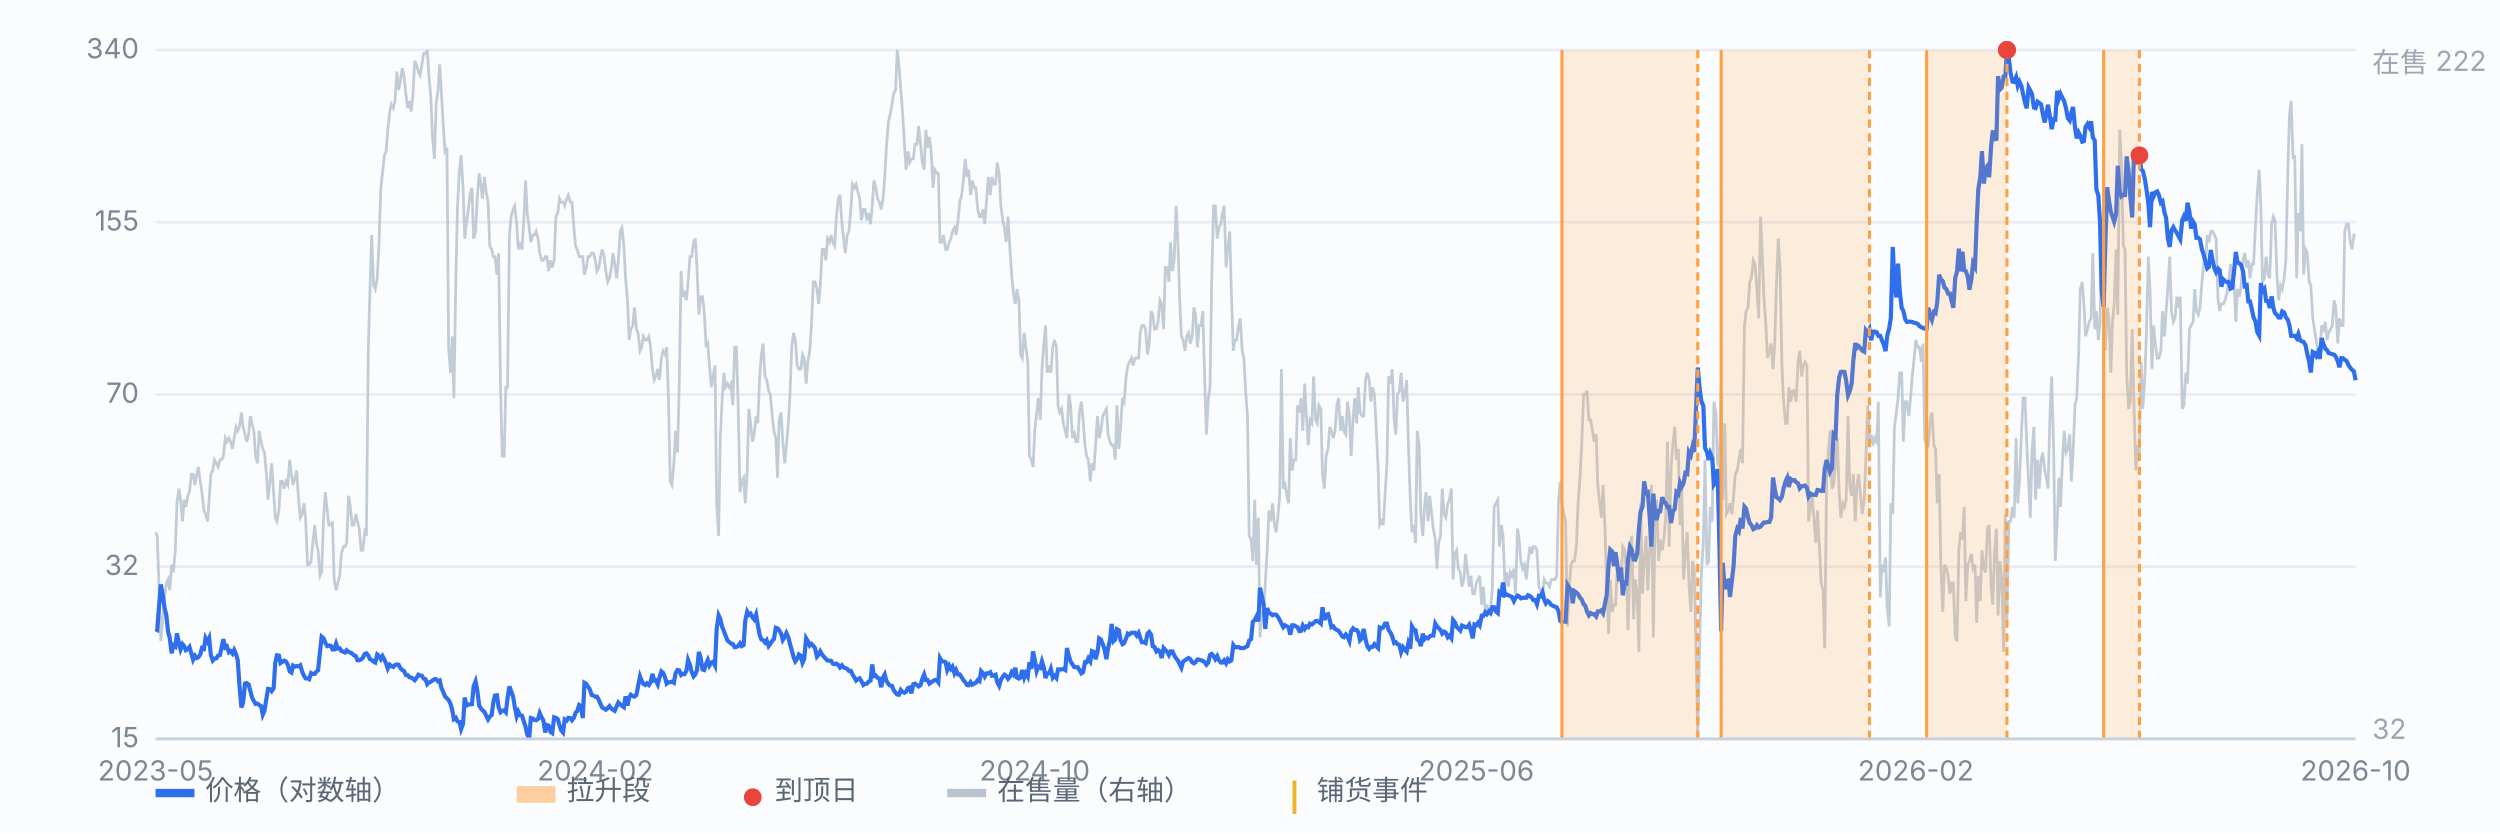
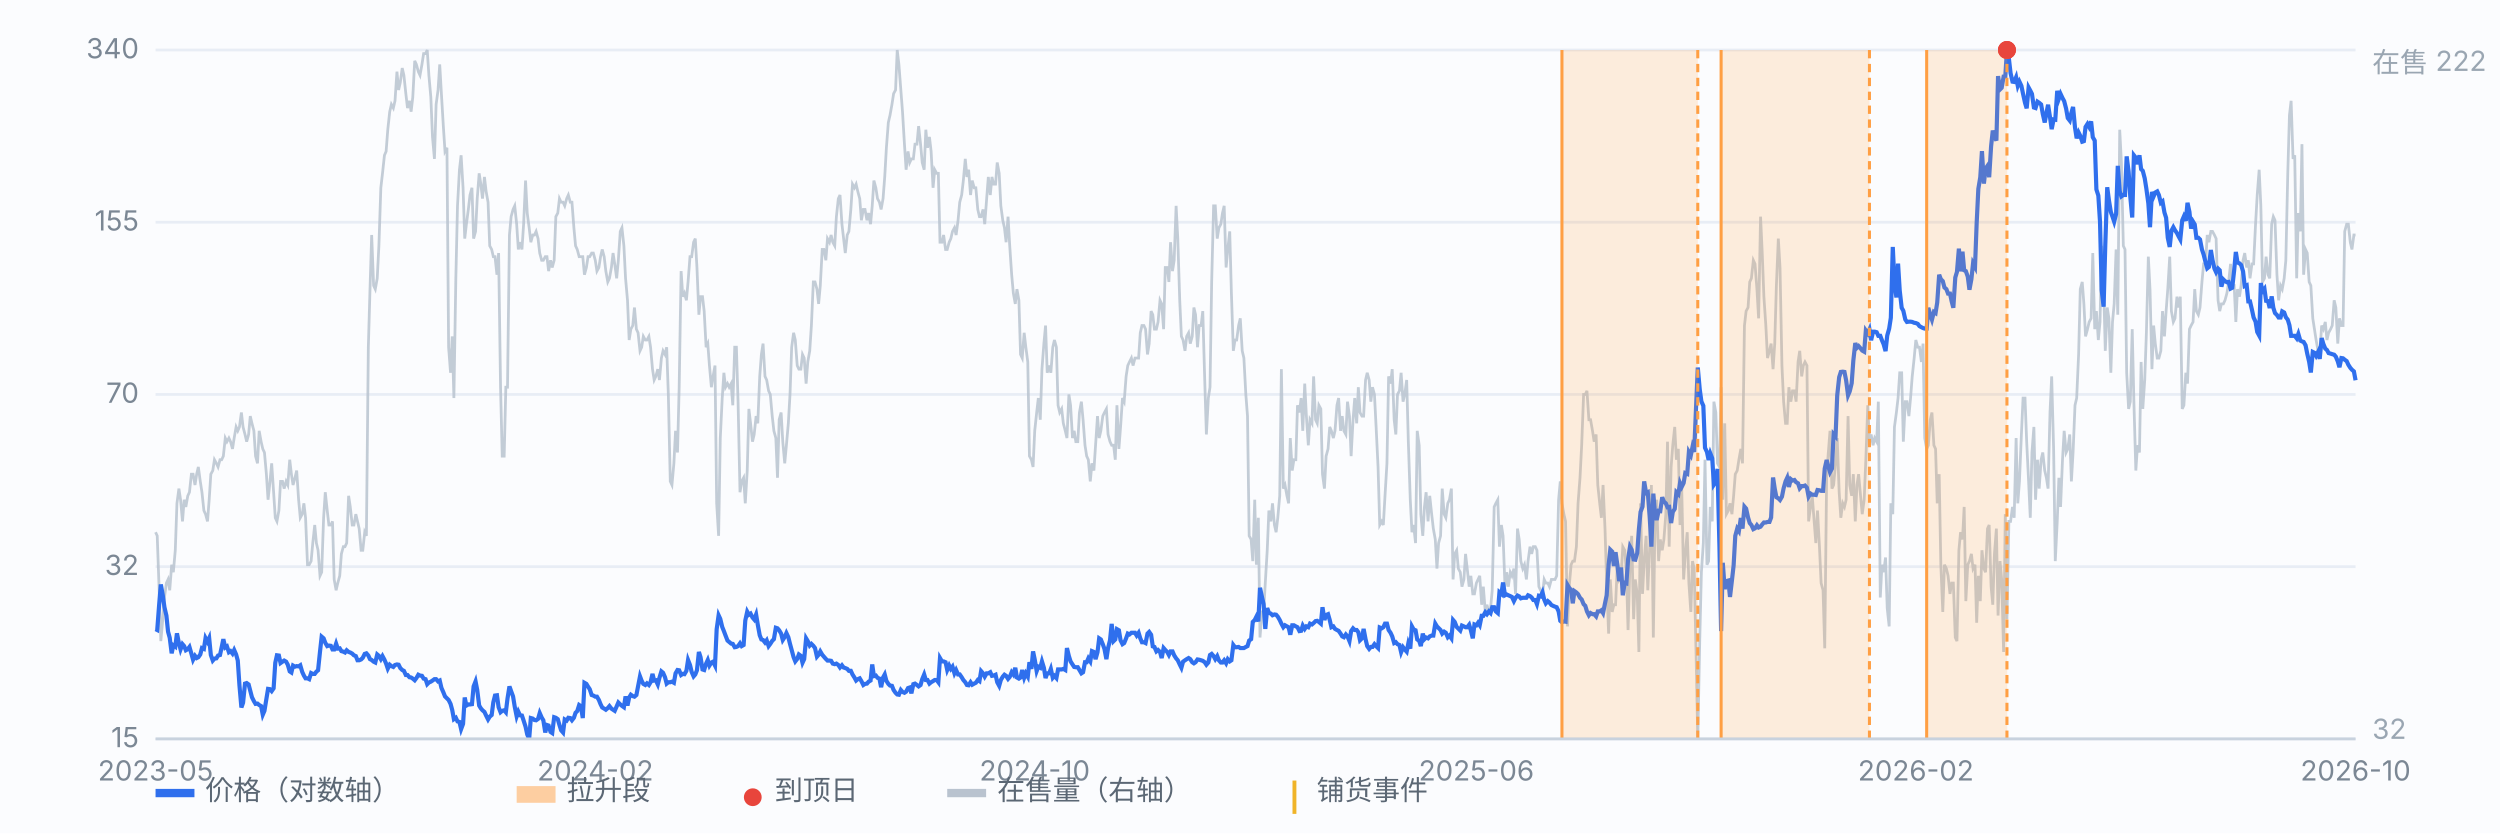
<svg xmlns="http://www.w3.org/2000/svg" viewBox="0 0 900 300" preserveAspectRatio="xMidYMid meet" style="width:100%;max-width:900px;height:auto;display:block" font-family="-apple-system,Segoe UI,Microsoft YaHei,sans-serif" font-size="10">
  <rect x="0" y="0" width="900" height="300" fill="#fbfcfe" />
  <line x1="56" y1="266.0" x2="848" y2="266.0" stroke="#e8edf5" stroke-width="1" />
  <text x="50" y="269.0" text-anchor="end" fill="#7b8794">15</text>
  <line x1="56" y1="204.0" x2="848" y2="204.0" stroke="#e8edf5" stroke-width="1" />
  <text x="50" y="207.0" text-anchor="end" fill="#7b8794">32</text>
  <line x1="56" y1="142.0" x2="848" y2="142.0" stroke="#e8edf5" stroke-width="1" />
  <text x="50" y="145.0" text-anchor="end" fill="#7b8794">70</text>
  <line x1="56" y1="80.0" x2="848" y2="80.0" stroke="#e8edf5" stroke-width="1" />
  <text x="50" y="83.0" text-anchor="end" fill="#7b8794">155</text>
  <line x1="56" y1="18.0" x2="848" y2="18.0" stroke="#e8edf5" stroke-width="1" />
  <text x="50" y="21.0" text-anchor="end" fill="#7b8794">340</text>
  <path d="M56.0 191.6 L56.6 192.9 L57.3 212.5 L57.9 230.8 L58.6 222.9 L59.2 215.1 L59.9 209.9 L60.5 208.6 L61.1 212.5 L61.8 203.3 L62.4 206.0 L63.1 198.1 L63.7 181.2 L64.4 175.9 L65.0 179.9 L65.7 187.7 L66.3 179.9 L66.9 182.5 L67.6 178.5 L68.2 177.2 L68.9 170.7 L69.5 170.7 L70.2 174.6 L70.8 170.7 L71.4 168.1 L72.1 173.3 L72.7 177.2 L73.4 183.8 L74.0 185.1 L74.7 187.7 L75.3 179.9 L75.9 170.7 L76.6 169.4 L77.2 165.5 L77.9 166.8 L78.5 168.1 L79.2 165.5 L79.8 165.5 L80.4 164.2 L81.1 157.7 L81.7 159.0 L82.4 157.7 L83.0 159.0 L83.7 161.6 L84.3 157.7 L85.0 153.7 L85.6 155.1 L86.2 153.7 L86.9 148.5 L87.5 153.7 L88.2 156.4 L88.8 159.0 L89.5 156.4 L90.1 149.8 L90.7 152.4 L91.4 155.1 L92.0 164.2 L92.7 166.8 L93.3 155.1 L94.0 159.0 L94.6 161.6 L95.2 162.9 L95.9 170.7 L96.5 179.9 L97.2 173.3 L97.8 166.8 L98.5 177.2 L99.1 186.4 L99.7 187.7 L100.4 183.8 L101.0 173.3 L101.7 173.3 L102.3 175.9 L103.0 173.3 L103.6 174.6 L104.3 165.5 L104.9 170.7 L105.5 174.6 L106.2 172.0 L106.8 169.4 L107.5 179.9 L108.1 186.4 L108.8 185.1 L109.4 181.2 L110.0 186.4 L110.7 203.3 L111.3 203.3 L112.0 202.0 L112.6 195.5 L113.3 189.0 L113.9 195.5 L114.5 198.1 L115.2 207.3 L115.8 206.0 L116.5 186.4 L117.1 177.2 L117.8 183.8 L118.4 189.0 L119.1 189.0 L119.7 187.7 L120.3 208.6 L121.0 212.5 L121.6 209.9 L122.3 207.3 L122.9 199.4 L123.6 196.8 L124.2 196.8 L124.8 195.5 L125.5 178.5 L126.1 182.5 L126.8 189.0 L127.4 189.0 L128.1 185.1 L128.7 187.7 L129.3 190.3 L130.0 198.1 L130.6 198.1 L131.3 191.6 L131.9 192.9 L132.6 125.0 L133.2 104.1 L133.8 84.6 L134.5 102.8 L135.1 104.1 L135.8 100.2 L136.4 88.5 L137.1 67.6 L137.7 62.4 L138.4 55.9 L139.0 54.5 L139.6 46.7 L140.3 40.2 L140.9 37.6 L141.6 38.9 L142.2 36.3 L142.9 25.8 L143.5 32.4 L144.1 29.7 L144.8 24.5 L145.4 27.1 L146.1 33.7 L146.7 38.9 L147.4 36.3 L148.0 40.2 L148.6 35.0 L149.3 21.9 L149.9 23.2 L150.6 25.8 L151.2 27.1 L151.9 23.2 L152.5 19.3 L153.2 19.3 L153.8 18.0 L154.4 27.1 L155.1 35.0 L155.7 49.3 L156.4 57.2 L157.0 37.6 L157.7 32.4 L158.3 23.2 L158.9 33.7 L159.6 45.4 L160.2 54.5 L160.9 53.2 L161.5 125.0 L162.2 134.2 L162.8 121.1 L163.4 143.3 L164.1 100.2 L164.7 74.1 L165.4 61.1 L166.0 55.9 L166.7 67.6 L167.3 85.9 L167.9 80.7 L168.6 75.4 L169.2 70.2 L169.9 67.6 L170.5 85.9 L171.2 83.3 L171.8 71.5 L172.5 62.4 L173.1 66.3 L173.7 71.5 L174.4 63.7 L175.0 68.9 L175.7 72.8 L176.3 88.5 L177.0 89.8 L177.6 92.4 L178.2 92.4 L178.9 98.9 L179.5 91.1 L180.2 139.4 L180.8 164.2 L181.5 164.2 L182.1 139.4 L182.7 139.4 L183.4 84.6 L184.0 78.0 L184.7 75.4 L185.3 74.1 L186.0 80.7 L186.6 89.8 L187.2 87.2 L187.9 89.8 L188.5 80.7 L189.2 65.0 L189.8 76.7 L190.5 82.0 L191.1 87.2 L191.8 84.6 L192.4 84.6 L193.0 83.3 L193.7 85.9 L194.3 91.1 L195.0 93.7 L195.6 93.7 L196.3 92.4 L196.9 92.4 L197.5 97.6 L198.2 93.7 L198.8 96.3 L199.5 93.7 L200.1 78.0 L200.8 76.7 L201.4 71.5 L202.0 72.8 L202.7 72.8 L203.3 74.1 L204.0 71.5 L204.6 70.2 L205.3 72.8 L205.9 72.8 L206.6 82.0 L207.2 88.5 L207.8 89.8 L208.5 92.4 L209.1 92.4 L209.8 92.4 L210.4 98.9 L211.1 96.3 L211.7 92.4 L212.3 92.4 L213.0 91.1 L213.6 91.1 L214.3 93.7 L214.9 97.6 L215.6 96.3 L216.2 92.4 L216.8 89.8 L217.5 92.4 L218.1 97.6 L218.8 101.5 L219.4 100.2 L220.1 96.3 L220.7 91.1 L221.3 95.0 L222.0 100.2 L222.6 93.7 L223.3 83.3 L223.9 82.0 L224.6 88.5 L225.2 100.2 L225.9 108.1 L226.5 122.4 L227.1 118.5 L227.8 117.2 L228.4 110.7 L229.1 118.5 L229.7 119.8 L230.4 126.3 L231.0 125.0 L231.6 121.1 L232.3 122.4 L232.9 122.4 L233.6 121.1 L234.2 125.0 L234.9 132.9 L235.5 136.8 L236.1 135.5 L236.8 132.9 L237.4 136.8 L238.1 128.9 L238.7 126.3 L239.4 127.6 L240.0 125.0 L240.6 142.0 L241.3 173.3 L241.9 174.6 L242.6 166.8 L243.2 155.1 L243.9 162.9 L244.5 139.4 L245.2 97.6 L245.8 106.8 L246.4 105.5 L247.1 108.1 L247.7 101.5 L248.4 92.4 L249.0 92.4 L249.7 87.2 L250.3 85.9 L250.9 96.3 L251.6 113.3 L252.2 106.8 L252.9 106.8 L253.5 112.0 L254.2 125.0 L254.8 123.7 L255.4 131.6 L256.1 139.4 L256.7 135.5 L257.4 131.6 L258.0 181.2 L258.7 192.9 L259.3 157.7 L260.0 143.3 L260.6 134.2 L261.2 139.4 L261.9 138.1 L262.5 139.4 L263.2 138.1 L263.8 145.9 L264.5 125.0 L265.1 125.0 L265.7 144.6 L266.4 177.2 L267.0 173.3 L267.7 172.0 L268.3 181.2 L269.0 169.4 L269.6 147.2 L270.2 152.4 L270.9 159.0 L271.5 156.4 L272.2 149.8 L272.8 152.4 L273.5 135.5 L274.1 127.6 L274.7 123.7 L275.4 135.5 L276.0 136.8 L276.7 140.7 L277.3 142.0 L278.0 149.8 L278.6 155.1 L279.3 157.7 L279.9 172.0 L280.5 151.1 L281.2 148.5 L281.8 159.0 L282.5 166.8 L283.1 160.3 L283.8 152.4 L284.4 142.0 L285.0 125.0 L285.7 119.8 L286.3 122.4 L287.0 131.6 L287.6 132.9 L288.3 132.9 L288.9 127.6 L289.5 128.9 L290.2 138.1 L290.8 130.3 L291.5 126.3 L292.1 117.2 L292.8 101.5 L293.4 101.5 L294.1 104.1 L294.7 109.4 L295.3 102.8 L296.0 89.8 L296.6 89.8 L297.3 93.7 L297.9 85.9 L298.6 87.2 L299.2 84.6 L299.8 87.2 L300.5 88.5 L301.1 78.0 L301.8 71.5 L302.4 70.2 L303.1 80.7 L303.7 85.9 L304.3 91.1 L305.0 84.6 L305.6 83.3 L306.3 75.4 L306.9 66.3 L307.6 67.6 L308.2 66.3 L308.8 68.9 L309.5 71.5 L310.1 79.3 L310.8 75.4 L311.4 75.4 L312.1 79.3 L312.7 76.7 L313.4 80.7 L314.0 74.1 L314.6 65.0 L315.3 67.6 L315.9 71.5 L316.6 72.8 L317.2 75.4 L317.9 71.5 L318.5 63.7 L319.1 53.2 L319.8 44.1 L320.4 41.5 L321.1 37.6 L321.7 33.7 L322.4 32.4 L323.0 18.0 L323.6 23.2 L324.3 32.4 L324.9 40.2 L325.6 51.9 L326.2 61.1 L326.9 54.5 L327.5 58.5 L328.1 57.2 L328.8 57.2 L329.4 51.9 L330.1 51.9 L330.7 45.4 L331.4 51.9 L332.0 58.5 L332.7 61.1 L333.3 46.7 L333.9 53.2 L334.6 49.3 L335.2 54.5 L335.9 67.6 L336.5 61.1 L337.2 62.4 L337.8 62.4 L338.4 87.2 L339.1 87.2 L339.7 84.6 L340.4 89.8 L341.0 89.8 L341.7 87.2 L342.3 85.9 L342.9 83.3 L343.6 82.0 L344.2 84.6 L344.9 79.3 L345.5 72.8 L346.2 70.2 L346.8 65.0 L347.5 57.2 L348.1 63.7 L348.7 61.1 L349.4 70.2 L350.0 65.0 L350.7 67.6 L351.3 67.6 L352.0 75.4 L352.6 78.0 L353.2 78.0 L353.9 75.4 L354.5 80.7 L355.2 71.5 L355.8 63.7 L356.5 70.2 L357.1 63.7 L357.7 66.3 L358.4 66.3 L359.0 58.5 L359.7 62.4 L360.3 74.1 L361.0 79.3 L361.6 82.0 L362.2 87.2 L362.9 78.0 L363.5 88.5 L364.2 98.9 L364.8 105.5 L365.5 109.4 L366.1 104.1 L366.8 108.1 L367.4 127.6 L368.0 128.9 L368.7 119.8 L369.3 125.0 L370.0 130.3 L370.6 164.2 L371.3 165.5 L371.9 168.1 L372.5 155.1 L373.2 148.5 L373.8 143.3 L374.5 151.1 L375.1 132.9 L375.8 123.7 L376.4 117.2 L377.0 134.2 L377.7 131.6 L378.3 134.2 L379.0 125.0 L379.6 122.4 L380.3 125.0 L380.9 145.9 L381.5 148.5 L382.2 147.2 L382.8 152.4 L383.5 155.1 L384.1 157.7 L384.8 142.0 L385.4 145.9 L386.1 157.7 L386.7 155.1 L387.3 159.0 L388.0 159.0 L388.6 148.5 L389.3 144.6 L389.9 151.1 L390.6 160.3 L391.2 164.2 L391.8 165.5 L392.5 173.3 L393.1 166.8 L393.8 169.4 L394.4 160.3 L395.1 149.8 L395.7 157.7 L396.3 155.1 L397.0 149.8 L397.6 148.5 L398.3 147.2 L398.9 156.4 L399.6 159.0 L400.2 160.3 L400.9 160.3 L401.5 165.5 L402.1 145.9 L402.8 161.6 L403.4 153.7 L404.1 143.3 L404.7 144.6 L405.4 135.5 L406.0 131.6 L406.6 130.3 L407.3 128.9 L407.9 131.6 L408.6 128.9 L409.2 128.9 L409.9 128.9 L410.5 119.8 L411.1 117.2 L411.8 117.2 L412.4 118.5 L413.1 127.6 L413.7 123.7 L414.4 112.0 L415.0 113.3 L415.6 118.5 L416.3 118.5 L416.9 115.9 L417.6 108.1 L418.2 109.4 L418.9 118.5 L419.5 96.3 L420.2 96.3 L420.8 101.5 L421.4 87.2 L422.1 97.6 L422.7 93.7 L423.4 74.1 L424.0 85.9 L424.7 108.1 L425.3 121.1 L425.9 122.4 L426.6 126.3 L427.2 121.1 L427.9 119.8 L428.5 123.7 L429.2 121.1 L429.8 110.7 L430.4 113.3 L431.1 125.0 L431.7 117.2 L432.4 117.2 L433.0 112.0 L433.7 136.8 L434.3 156.4 L435.0 143.3 L435.6 139.4 L436.2 101.5 L436.9 74.1 L437.5 74.1 L438.2 85.9 L438.8 82.0 L439.5 80.7 L440.1 76.7 L440.7 74.1 L441.4 96.3 L442.0 89.8 L442.7 83.3 L443.3 105.5 L444.0 126.3 L444.6 122.4 L445.2 122.4 L445.9 117.2 L446.5 114.6 L447.2 126.3 L447.8 128.9 L448.5 142.0 L449.1 149.8 L449.7 192.9 L450.4 194.2 L451.0 202.0 L451.7 179.9 L452.3 203.3 L453.0 186.4 L453.6 229.5 L454.3 220.3 L454.9 220.3 L455.5 209.9 L456.2 198.1 L456.8 183.8 L457.5 187.7 L458.1 181.2 L458.8 189.0 L459.4 191.6 L460.0 186.4 L460.7 178.5 L461.3 132.9 L462.0 175.9 L462.6 174.6 L463.3 178.5 L463.9 181.2 L464.5 157.7 L465.2 169.4 L465.8 165.5 L466.5 165.5 L467.1 145.9 L467.8 148.5 L468.4 143.3 L469.0 155.1 L469.7 138.1 L470.3 149.8 L471.0 160.3 L471.6 151.1 L472.3 152.4 L472.9 135.5 L473.6 151.1 L474.2 152.4 L474.8 145.9 L475.5 147.2 L476.1 170.7 L476.8 175.9 L477.4 164.2 L478.1 161.6 L478.7 153.7 L479.3 155.1 L480.0 157.7 L480.6 155.1 L481.3 145.9 L481.9 143.3 L482.6 155.1 L483.2 149.8 L483.8 155.1 L484.5 156.4 L485.1 144.6 L485.8 149.8 L486.4 164.2 L487.1 151.1 L487.7 143.3 L488.4 152.4 L489.0 139.4 L489.6 148.5 L490.3 149.8 L490.9 149.8 L491.6 136.8 L492.2 134.2 L492.9 136.8 L493.5 144.6 L494.1 139.4 L494.8 142.0 L495.4 153.7 L496.1 168.1 L496.7 189.0 L497.4 187.7 L498.0 189.0 L498.6 178.5 L499.3 166.8 L499.9 135.5 L500.6 138.1 L501.2 132.9 L501.9 151.1 L502.5 156.4 L503.1 142.0 L503.8 140.7 L504.4 134.2 L505.1 144.6 L505.7 142.0 L506.4 136.8 L507.0 159.0 L507.7 179.9 L508.3 191.6 L508.9 189.0 L509.6 195.5 L510.2 155.1 L510.9 160.3 L511.5 185.1 L512.2 192.9 L512.8 182.5 L513.4 177.2 L514.1 187.7 L514.7 178.5 L515.4 185.1 L516.0 190.3 L516.7 194.2 L517.3 204.7 L517.9 195.5 L518.6 192.9 L519.2 175.9 L519.9 185.1 L520.5 186.4 L521.2 181.2 L521.8 179.9 L522.5 175.9 L523.1 208.6 L523.7 199.4 L524.4 198.1 L525.0 204.7 L525.7 206.0 L526.3 211.2 L527.0 208.6 L527.6 199.4 L528.2 204.7 L528.9 211.2 L529.5 207.3 L530.2 213.8 L530.8 213.8 L531.5 209.9 L532.1 208.6 L532.7 207.3 L533.4 217.7 L534.0 211.2 L534.7 220.3 L535.3 217.7 L536.0 220.3 L536.6 219.0 L537.2 212.5 L537.9 182.5 L538.5 181.2 L539.2 179.9 L539.8 196.8 L540.5 189.0 L541.1 192.9 L541.8 211.2 L542.4 206.0 L543.0 211.2 L543.7 206.0 L544.3 207.3 L545.0 204.7 L545.6 213.8 L546.3 190.3 L546.9 194.2 L547.5 202.0 L548.2 204.7 L548.8 203.3 L549.5 208.6 L550.1 202.0 L550.8 196.8 L551.4 199.4 L552.0 196.8 L552.7 196.8 L553.3 198.1 L554.0 211.2 L554.6 212.5 L555.3 213.8 L555.9 208.6 L556.5 209.9 L557.2 209.9 L557.8 211.2 L558.5 208.6 L559.1 208.6 L559.8 208.6 L560.4 207.3 L561.1 179.9 L561.7 173.3 L562.3 181.2 L563.0 185.1 L563.6 187.7 L564.3 225.5 L564.9 211.2 L565.6 203.3 L566.2 202.0 L566.8 202.0 L567.5 196.8 L568.1 181.2 L568.8 172.0 L569.4 160.3 L570.1 142.0 L570.7 142.0 L571.3 140.7 L572.0 151.1 L572.6 151.1 L573.3 155.1 L573.9 159.0 L574.6 156.4 L575.2 174.6 L575.9 181.2 L576.5 186.4 L577.1 174.6 L577.8 190.3 L578.4 209.9 L579.1 228.1 L579.7 208.6 L580.4 220.3 L581.0 217.7 L581.6 217.7 L582.3 202.0 L582.9 208.6 L583.6 207.3 L584.2 196.8 L584.9 198.1 L585.5 206.0 L586.1 226.8 L586.8 202.0 L587.4 192.9 L588.1 222.9 L588.7 208.6 L589.4 213.8 L590.0 234.7 L590.6 181.2 L591.3 213.8 L591.9 202.0 L592.6 192.9 L593.2 212.5 L593.9 196.8 L594.5 174.6 L595.2 229.5 L595.8 186.4 L596.4 179.9 L597.1 202.0 L597.7 194.2 L598.4 198.1 L599.0 194.2 L599.7 185.1 L600.3 159.0 L600.9 196.8 L601.6 168.1 L602.2 160.3 L602.9 153.7 L603.5 165.5 L604.2 161.6 L604.8 189.0 L605.4 174.6 L606.1 208.6 L606.7 199.4 L607.4 191.6 L608.0 209.9 L608.7 220.3 L609.3 202.0 L609.9 204.7 L610.6 236.0 L611.2 266.0 L611.9 230.8 L612.5 206.0 L613.2 195.5 L613.8 165.5 L614.5 203.3 L615.1 202.0 L615.7 182.5 L616.4 187.7 L617.0 144.6 L617.7 148.5 L618.3 166.8 L619.0 168.1 L619.6 139.4 L620.2 179.9 L620.9 152.4 L621.5 185.1 L622.2 183.8 L622.8 181.2 L623.5 185.1 L624.1 178.5 L624.7 170.7 L625.4 169.4 L626.0 165.5 L626.7 161.6 L627.3 166.8 L628.0 117.2 L628.6 112.0 L629.3 110.7 L629.9 101.5 L630.5 100.2 L631.2 93.7 L631.8 95.0 L632.5 104.1 L633.1 114.6 L633.8 78.0 L634.4 91.1 L635.0 106.8 L635.7 117.2 L636.3 128.9 L637.0 126.3 L637.6 123.7 L638.3 132.9 L638.9 123.7 L639.5 102.8 L640.2 85.9 L640.8 96.3 L641.5 131.6 L642.1 144.6 L642.8 152.4 L643.4 152.4 L644.0 139.4 L644.7 144.6 L645.3 140.7 L646.0 140.7 L646.6 144.6 L647.3 130.3 L647.9 126.3 L648.6 135.5 L649.2 131.6 L649.8 130.3 L650.5 131.6 L651.1 187.7 L651.8 182.5 L652.4 178.5 L653.1 187.7 L653.7 195.5 L654.3 183.8 L655.0 196.8 L655.6 209.9 L656.3 212.5 L656.9 233.4 L657.6 170.7 L658.2 162.9 L658.8 155.1 L659.5 175.9 L660.1 174.6 L660.8 166.8 L661.4 157.7 L662.1 177.2 L662.7 186.4 L663.4 181.2 L664.0 182.5 L664.6 179.9 L665.3 149.8 L665.9 174.6 L666.6 178.5 L667.2 170.7 L667.9 187.7 L668.5 174.6 L669.1 170.7 L669.8 178.5 L670.4 185.1 L671.1 179.9 L671.7 165.5 L672.4 145.9 L673.0 159.0 L673.6 156.4 L674.3 160.3 L674.9 157.7 L675.6 159.0 L676.2 144.6 L676.9 215.1 L677.5 203.3 L678.1 206.0 L678.8 200.7 L679.4 219.0 L680.1 225.5 L680.7 181.2 L681.4 185.1 L682.0 153.7 L682.7 148.5 L683.3 143.3 L683.9 134.2 L684.6 134.2 L685.2 159.0 L685.9 144.6 L686.5 144.6 L687.2 149.8 L687.8 143.3 L688.4 135.5 L689.1 128.9 L689.7 122.4 L690.4 125.0 L691.0 125.0 L691.7 130.3 L692.3 123.7 L692.9 157.7 L693.6 161.6 L694.2 160.3 L694.9 151.1 L695.5 148.5 L696.2 160.3 L696.8 161.6 L697.4 181.2 L698.1 170.7 L698.7 203.3 L699.4 220.3 L700.0 203.3 L700.7 204.7 L701.3 207.3 L702.0 213.8 L702.6 209.9 L703.2 209.9 L703.9 229.5 L704.5 230.8 L705.2 198.1 L705.8 191.6 L706.5 194.2 L707.1 182.5 L707.7 216.4 L708.4 203.3 L709.0 202.0 L709.7 199.4 L710.3 204.7 L711.0 203.3 L711.6 224.2 L712.2 207.3 L712.9 216.4 L713.5 198.1 L714.2 204.7 L714.8 206.0 L715.5 190.3 L716.1 189.0 L716.8 211.2 L717.4 217.7 L718.0 199.4 L718.7 190.3 L719.3 221.6 L720.0 202.0 L720.6 208.6 L721.3 234.7 L721.9 185.1 L722.5 222.9 L723.2 187.7 L723.8 187.7 L724.5 182.5 L725.1 186.4 L725.8 157.7 L726.4 181.2 L727.0 173.3 L727.7 156.4 L728.3 143.3 L729.0 143.3 L729.6 159.0 L730.3 173.3 L730.9 186.4 L731.5 162.9 L732.2 153.7 L732.8 179.9 L733.5 165.5 L734.1 175.9 L734.8 165.5 L735.4 162.9 L736.1 169.4 L736.7 172.0 L737.3 175.9 L738.0 148.5 L738.6 135.5 L739.3 161.6 L739.9 202.0 L740.6 187.7 L741.2 172.0 L741.8 182.5 L742.5 165.5 L743.1 155.1 L743.8 162.9 L744.4 161.6 L745.1 156.4 L745.7 173.3 L746.3 162.9 L747.0 145.9 L747.6 143.3 L748.3 127.6 L748.9 104.1 L749.6 101.5 L750.2 109.4 L750.8 121.1 L751.5 118.5 L752.1 115.9 L752.8 114.6 L753.4 91.1 L754.1 118.5 L754.7 112.0 L755.4 122.4 L756.0 115.9 L756.6 88.5 L757.3 102.8 L757.9 126.3 L758.6 110.7 L759.2 114.6 L759.9 134.2 L760.5 115.9 L761.1 109.4 L761.8 89.8 L762.4 113.3 L763.1 46.7 L763.7 58.5 L764.4 88.5 L765.0 89.8 L765.6 134.2 L766.3 147.2 L766.9 144.6 L767.6 118.5 L768.2 144.6 L768.9 169.4 L769.5 160.3 L770.2 162.9 L770.8 130.3 L771.4 147.2 L772.1 136.8 L772.7 119.8 L773.4 92.4 L774.0 104.1 L774.7 132.9 L775.3 117.2 L775.9 123.7 L776.6 128.9 L777.2 128.9 L777.9 126.3 L778.5 112.0 L779.2 121.1 L779.8 112.0 L780.4 104.1 L781.1 92.4 L781.7 112.0 L782.4 115.9 L783.0 114.6 L783.7 106.8 L784.3 110.7 L784.9 106.8 L785.6 147.2 L786.2 145.9 L786.9 134.2 L787.5 138.1 L788.2 118.5 L788.8 117.2 L789.5 115.9 L790.1 104.1 L790.7 112.0 L791.4 113.3 L792.0 110.7 L792.7 101.5 L793.3 95.0 L794.0 95.0 L794.6 84.6 L795.2 87.2 L795.9 83.3 L796.5 83.3 L797.2 84.6 L797.8 85.9 L798.5 108.1 L799.1 112.0 L799.7 109.4 L800.4 109.4 L801.0 108.1 L801.7 105.5 L802.3 101.5 L803.0 95.0 L803.6 102.8 L804.3 102.8 L804.9 115.9 L805.5 104.1 L806.2 106.8 L806.8 102.8 L807.5 93.7 L808.1 91.1 L808.8 96.3 L809.4 93.7 L810.0 100.2 L810.7 95.0 L811.3 95.0 L812.0 80.7 L812.6 70.2 L813.3 61.1 L813.9 74.1 L814.5 101.5 L815.2 100.2 L815.8 92.4 L816.5 98.9 L817.1 100.2 L817.8 80.7 L818.4 78.0 L819.0 79.3 L819.7 98.9 L820.3 108.1 L821.0 102.8 L821.6 104.1 L822.3 100.2 L822.9 93.7 L823.6 62.4 L824.2 41.5 L824.8 36.3 L825.5 57.2 L826.1 55.9 L826.8 100.2 L827.4 76.7 L828.1 83.3 L828.7 51.9 L829.3 98.9 L830.0 89.8 L830.6 91.1 L831.3 101.5 L831.9 102.8 L832.6 114.6 L833.2 118.5 L833.8 122.4 L834.5 126.3 L835.1 127.6 L835.8 117.2 L836.4 118.5 L837.1 115.9 L837.7 122.4 L838.3 119.8 L839.0 118.5 L839.6 117.2 L840.3 108.1 L840.9 110.7 L841.6 123.7 L842.2 114.6 L842.9 117.2 L843.5 117.2 L844.1 83.3 L844.8 80.7 L845.4 80.7 L846.1 87.2 L846.7 89.8 L847.4 84.6 L848.0 84.6" fill="none" stroke="#b9c3cf" stroke-width="1" opacity="0.85" />
  <text x="854" y="26" fill="#9aa6b2">在售 222</text>
  <text x="854" y="266" fill="#9aa6b2">32</text>
  <path d="M56.0 226.5 L56.6 226.8 L57.3 217.6 L57.9 210.4 L58.6 214.3 L59.2 218.6 L59.9 221.6 L60.5 227.4 L61.1 229.6 L61.8 235.2 L62.4 232.3 L63.1 232.8 L63.7 228.0 L64.4 231.5 L65.0 233.8 L65.7 231.9 L66.3 232.6 L66.9 234.1 L67.6 233.7 L68.2 232.9 L68.9 235.3 L69.5 237.5 L70.2 236.1 L70.8 236.9 L71.4 236.6 L72.1 235.6 L72.7 233.3 L73.4 233.6 L74.0 229.7 L74.7 231.0 L75.3 229.7 L75.9 235.8 L76.6 237.8 L77.2 237.1 L77.9 237.0 L78.5 236.0 L79.2 235.8 L79.8 233.0 L80.4 230.1 L81.1 233.1 L81.7 232.7 L82.4 234.8 L83.0 234.4 L83.7 235.3 L84.3 234.0 L85.0 235.6 L85.6 237.8 L86.2 246.7 L86.9 254.7 L87.5 253.0 L88.2 246.1 L88.8 245.9 L89.5 246.4 L90.1 248.7 L90.7 251.0 L91.4 252.4 L92.0 253.4 L92.7 253.3 L93.3 253.8 L94.0 254.2 L94.6 257.3 L95.2 255.9 L95.9 251.6 L96.5 248.0 L97.2 248.1 L97.8 248.8 L98.5 247.8 L99.1 238.6 L99.7 235.9 L100.4 236.0 L101.0 238.7 L101.7 238.2 L102.3 237.8 L103.0 238.2 L103.6 239.3 L104.3 241.7 L104.9 242.1 L105.5 239.6 L106.2 240.0 L106.8 239.8 L107.5 239.9 L108.1 239.5 L108.8 241.9 L109.4 243.2 L110.0 244.2 L110.7 244.2 L111.3 244.5 L112.0 242.3 L112.6 242.6 L113.3 242.6 L113.9 241.8 L114.5 241.3 L115.2 234.6 L115.8 229.2 L116.5 229.8 L117.1 231.4 L117.8 232.6 L118.4 232.4 L119.1 232.5 L119.7 233.8 L120.3 233.8 L121.0 231.7 L121.6 233.5 L122.3 233.4 L122.9 234.4 L123.6 234.6 L124.2 234.9 L124.8 234.1 L125.5 234.7 L126.1 234.9 L126.8 235.3 L127.4 235.9 L128.1 236.2 L128.7 237.7 L129.3 237.7 L130.0 237.4 L130.6 236.8 L131.3 235.4 L131.9 235.2 L132.6 236.0 L133.2 237.3 L133.8 237.6 L134.5 238.2 L135.1 238.5 L135.8 235.6 L136.4 236.1 L137.1 237.3 L137.7 236.2 L138.4 237.5 L139.0 238.9 L139.6 240.7 L140.3 239.3 L140.9 239.8 L141.6 240.1 L142.2 239.4 L142.9 239.2 L143.5 239.3 L144.1 240.5 L144.8 241.2 L145.4 241.5 L146.1 243.0 L146.7 243.0 L147.4 243.8 L148.0 243.9 L148.6 244.3 L149.3 244.9 L149.9 244.1 L150.6 242.9 L151.2 243.2 L151.9 243.3 L152.5 244.3 L153.2 244.5 L153.8 246.3 L154.4 245.7 L155.1 245.4 L155.7 245.0 L156.4 244.5 L157.0 244.5 L157.7 245.3 L158.3 245.0 L158.9 247.6 L159.6 249.2 L160.2 250.7 L160.9 251.4 L161.5 252.0 L162.2 253.4 L162.8 255.6 L163.4 258.9 L164.1 258.4 L164.7 259.7 L165.4 259.9 L166.0 262.5 L166.7 260.6 L167.3 251.1 L167.9 254.0 L168.6 253.6 L169.2 253.6 L169.9 253.5 L170.5 247.1 L171.2 245.3 L171.8 248.4 L172.5 254.0 L173.1 255.0 L173.7 255.7 L174.4 256.3 L175.0 257.6 L175.7 259.0 L176.3 258.0 L177.0 257.4 L177.6 252.8 L178.2 250.4 L178.9 250.3 L179.5 254.6 L180.2 256.4 L180.8 255.9 L181.5 255.7 L182.1 256.4 L182.7 251.5 L183.4 247.1 L184.0 248.8 L184.7 250.7 L185.3 254.4 L186.0 257.9 L186.6 256.2 L187.2 257.5 L187.9 257.6 L188.5 259.4 L189.2 261.6 L189.8 264.4 L190.5 266.0 L191.1 258.5 L191.8 258.7 L192.4 259.2 L193.0 259.3 L193.7 258.8 L194.3 256.7 L195.0 258.3 L195.6 259.3 L196.3 263.7 L196.9 261.0 L197.5 261.2 L198.2 263.5 L198.8 263.9 L199.5 258.2 L200.1 258.4 L200.8 258.9 L201.4 261.0 L202.0 262.9 L202.7 263.7 L203.3 259.0 L204.0 259.4 L204.6 258.4 L205.3 258.5 L205.9 259.3 L206.6 258.4 L207.2 256.6 L207.8 256.0 L208.5 253.8 L209.1 254.2 L209.8 258.5 L210.4 245.8 L211.1 246.2 L211.7 247.2 L212.3 248.1 L213.0 250.2 L213.6 250.4 L214.3 250.8 L214.9 250.8 L215.6 252.0 L216.2 253.5 L216.8 254.7 L217.5 255.1 L218.1 255.5 L218.8 254.9 L219.4 254.2 L220.1 255.1 L220.7 255.5 L221.3 255.9 L222.0 254.3 L222.6 252.9 L223.3 253.6 L223.9 254.1 L224.6 254.6 L225.2 250.7 L225.9 254.0 L226.5 251.1 L227.1 250.1 L227.8 250.6 L228.4 250.8 L229.1 250.2 L229.7 247.1 L230.4 243.5 L231.0 245.1 L231.6 246.2 L232.3 246.6 L232.9 246.0 L233.6 246.6 L234.2 245.6 L234.9 242.6 L235.5 245.0 L236.1 244.9 L236.8 246.4 L237.4 244.0 L238.1 241.7 L238.7 242.2 L239.4 243.8 L240.0 246.1 L240.6 245.6 L241.3 245.6 L241.9 245.4 L242.6 245.8 L243.2 242.4 L243.9 241.2 L244.5 241.3 L245.2 243.0 L245.8 242.6 L246.4 242.7 L247.1 241.5 L247.7 237.6 L248.4 239.4 L249.0 241.9 L249.7 243.5 L250.3 242.8 L250.9 241.3 L251.6 234.7 L252.2 236.6 L252.9 241.0 L253.5 241.2 L254.2 238.9 L254.8 237.6 L255.4 239.6 L256.1 238.5 L256.7 238.2 L257.4 239.6 L258.0 226.5 L258.7 221.5 L259.3 222.8 L260.0 225.7 L260.6 227.2 L261.2 228.8 L261.9 230.6 L262.5 231.1 L263.2 231.7 L263.8 231.8 L264.5 233.0 L265.1 232.9 L265.7 232.6 L266.4 231.6 L267.0 232.6 L267.7 232.2 L268.3 223.4 L269.0 220.2 L269.6 221.3 L270.2 220.9 L270.9 222.3 L271.5 223.0 L272.2 221.2 L272.8 224.9 L273.5 228.7 L274.1 230.2 L274.7 230.4 L275.4 231.3 L276.0 230.5 L276.7 232.6 L277.3 231.8 L278.0 230.7 L278.6 230.1 L279.3 226.0 L279.9 226.2 L280.5 226.9 L281.2 228.1 L281.8 230.4 L282.5 229.3 L283.1 227.9 L283.8 229.4 L284.4 231.8 L285.0 234.0 L285.7 236.6 L286.3 238.1 L287.0 237.2 L287.6 235.6 L288.3 236.1 L288.9 238.6 L289.5 237.3 L290.2 229.8 L290.8 230.8 L291.5 232.4 L292.1 231.8 L292.8 232.5 L293.4 233.3 L294.1 236.4 L294.7 235.7 L295.3 234.5 L296.0 235.7 L296.6 236.4 L297.3 237.2 L297.9 237.8 L298.6 237.8 L299.2 237.9 L299.8 238.9 L300.5 239.1 L301.1 238.9 L301.8 239.4 L302.4 240.3 L303.1 239.5 L303.7 240.3 L304.3 240.5 L305.0 240.8 L305.6 241.5 L306.3 241.5 L306.9 242.8 L307.6 243.9 L308.2 245.0 L308.8 244.5 L309.5 244.2 L310.1 245.2 L310.8 246.6 L311.4 246.2 L312.1 246.1 L312.7 245.4 L313.4 245.0 L314.0 239.2 L314.6 243.4 L315.3 243.2 L315.9 244.0 L316.6 244.3 L317.2 247.4 L317.9 243.9 L318.5 242.8 L319.1 245.1 L319.8 246.2 L320.4 246.8 L321.1 246.9 L321.7 248.4 L322.4 249.4 L323.0 250.0 L323.6 250.1 L324.3 248.4 L324.9 249.1 L325.6 249.4 L326.2 249.0 L326.9 247.7 L327.5 247.5 L328.1 249.6 L328.8 246.3 L329.4 246.1 L330.1 246.6 L330.7 247.1 L331.4 246.6 L332.0 244.5 L332.7 242.8 L333.3 244.8 L333.9 244.8 L334.6 246.1 L335.2 245.6 L335.9 245.2 L336.5 244.8 L337.2 244.8 L337.8 245.6 L338.4 236.9 L339.1 238.1 L339.7 238.1 L340.4 238.4 L341.0 241.2 L341.7 239.6 L342.3 240.8 L342.9 240.0 L343.6 242.4 L344.2 241.2 L344.9 242.8 L345.5 242.8 L346.2 243.8 L346.8 244.8 L347.5 245.6 L348.1 246.6 L348.7 246.7 L349.4 245.6 L350.0 246.5 L350.7 246.1 L351.3 245.8 L352.0 244.8 L352.6 245.2 L353.2 241.6 L353.9 242.4 L354.5 243.6 L355.2 242.4 L355.8 242.4 L356.5 242.0 L357.1 243.3 L357.7 243.2 L358.4 242.9 L359.0 245.6 L359.7 246.9 L360.3 244.8 L361.0 243.6 L361.6 242.9 L362.2 243.3 L362.9 244.4 L363.5 243.7 L364.2 242.0 L364.8 242.8 L365.5 240.4 L366.1 243.9 L366.8 244.3 L367.4 243.9 L368.0 241.2 L368.7 244.0 L369.3 242.4 L370.0 243.6 L370.6 238.4 L371.3 240.8 L371.9 234.5 L372.5 237.4 L373.2 241.6 L373.8 240.0 L374.5 240.4 L375.1 238.1 L375.8 240.4 L376.4 244.1 L377.0 242.4 L377.7 242.4 L378.3 240.8 L379.0 244.0 L379.6 243.3 L380.3 244.1 L380.9 241.0 L381.5 241.0 L382.2 241.0 L382.8 240.8 L383.5 241.2 L384.1 233.3 L384.8 236.2 L385.4 238.1 L386.1 239.2 L386.7 240.1 L387.3 240.2 L388.0 240.2 L388.6 241.2 L389.3 242.4 L389.9 242.0 L390.6 238.4 L391.2 238.4 L391.8 237.0 L392.5 238.1 L393.1 234.4 L393.8 234.7 L394.4 237.3 L395.1 234.8 L395.7 229.8 L396.3 230.2 L397.0 231.9 L397.6 233.6 L398.3 237.3 L398.9 233.3 L399.6 230.5 L400.2 224.6 L400.9 230.8 L401.5 230.2 L402.1 226.5 L402.8 226.9 L403.4 230.5 L404.1 231.9 L404.7 231.5 L405.4 229.8 L406.0 228.1 L406.6 228.4 L407.3 227.8 L407.9 227.8 L408.6 227.8 L409.2 228.8 L409.9 227.8 L410.5 229.8 L411.1 231.2 L411.8 231.2 L412.4 231.5 L413.1 228.1 L413.7 227.5 L414.4 228.5 L415.0 232.7 L415.6 232.9 L416.3 234.5 L416.9 234.0 L417.6 234.7 L418.2 236.9 L418.9 233.3 L419.5 234.0 L420.2 234.7 L420.8 235.8 L421.4 234.5 L422.1 234.5 L422.7 235.9 L423.4 237.0 L424.0 237.7 L424.7 239.2 L425.3 240.4 L425.9 238.2 L426.6 237.7 L427.2 237.3 L427.9 236.9 L428.5 237.3 L429.2 238.4 L429.8 238.8 L430.4 238.4 L431.1 237.4 L431.7 237.5 L432.4 237.7 L433.0 237.9 L433.7 238.4 L434.3 239.3 L435.0 238.5 L435.6 235.8 L436.2 235.4 L436.9 236.2 L437.5 237.3 L438.2 236.2 L438.8 237.7 L439.5 238.5 L440.1 238.5 L440.7 237.7 L441.4 238.8 L442.0 237.3 L442.7 238.1 L443.3 237.7 L444.0 232.2 L444.6 233.0 L445.2 233.0 L445.9 232.9 L446.5 233.3 L447.2 233.3 L447.8 233.3 L448.5 232.9 L449.1 232.6 L449.7 230.6 L450.4 230.1 L451.0 223.9 L451.7 223.2 L452.3 222.0 L453.0 223.7 L453.6 211.6 L454.3 214.9 L454.9 217.5 L455.5 226.4 L456.2 218.9 L456.8 220.6 L457.5 220.9 L458.1 221.5 L458.8 221.2 L459.4 221.3 L460.0 222.0 L460.7 223.2 L461.3 224.5 L462.0 225.8 L462.6 225.1 L463.3 225.5 L463.9 225.8 L464.5 228.5 L465.2 225.1 L465.8 225.1 L466.5 225.5 L467.1 225.8 L467.8 227.2 L468.4 227.1 L469.0 225.2 L469.7 226.4 L470.3 225.5 L471.0 225.8 L471.6 224.5 L472.3 224.8 L472.9 224.3 L473.6 223.6 L474.2 223.5 L474.8 223.9 L475.5 224.5 L476.1 218.6 L476.8 223.2 L477.4 221.4 L478.1 221.1 L478.7 223.2 L479.3 225.8 L480.0 225.5 L480.6 226.4 L481.3 226.8 L481.9 227.1 L482.6 228.1 L483.2 229.1 L483.8 229.4 L484.5 228.4 L485.1 229.1 L485.8 230.8 L486.4 227.2 L487.1 226.2 L487.7 226.8 L488.4 226.8 L489.0 227.6 L489.6 230.5 L490.3 229.8 L490.9 226.4 L491.6 230.1 L492.2 232.6 L492.9 233.6 L493.5 232.9 L494.1 232.9 L494.8 231.9 L495.4 232.6 L496.1 233.3 L496.7 225.9 L497.4 226.2 L498.0 225.8 L498.6 224.5 L499.3 224.5 L499.9 226.8 L500.6 227.8 L501.2 229.1 L501.9 231.5 L502.5 231.2 L503.1 231.9 L503.8 232.2 L504.4 234.8 L505.1 233.0 L505.7 233.8 L506.4 234.6 L507.0 231.6 L507.7 233.5 L508.3 225.5 L508.9 226.6 L509.6 226.9 L510.2 230.2 L510.9 230.7 L511.5 232.6 L512.2 228.1 L512.8 230.1 L513.4 229.5 L514.1 229.8 L514.7 229.1 L515.4 228.8 L516.0 228.8 L516.7 224.5 L517.3 225.5 L517.9 226.1 L518.6 226.8 L519.2 228.1 L519.9 227.4 L520.5 227.8 L521.2 229.4 L521.8 228.8 L522.5 229.8 L523.1 223.2 L523.7 223.9 L524.4 225.7 L525.0 226.3 L525.7 227.0 L526.3 225.2 L527.0 225.5 L527.6 225.8 L528.2 225.8 L528.9 224.9 L529.5 226.9 L530.2 229.8 L530.8 224.8 L531.5 225.1 L532.1 224.2 L532.7 225.1 L533.4 221.7 L534.0 221.7 L534.7 220.4 L535.3 221.1 L536.0 220.1 L536.6 220.7 L537.2 218.6 L537.9 218.6 L538.5 220.1 L539.2 220.7 L539.8 213.2 L540.5 213.8 L541.1 209.7 L541.8 214.3 L542.4 214.0 L543.0 214.3 L543.7 214.6 L544.3 214.9 L545.0 216.4 L545.6 215.2 L546.3 214.4 L546.9 214.7 L547.5 215.4 L548.2 215.2 L548.8 215.2 L549.5 215.2 L550.1 214.3 L550.8 214.6 L551.4 215.1 L552.0 216.0 L552.7 216.0 L553.3 217.5 L554.0 214.5 L554.6 214.7 L555.3 213.2 L555.9 215.8 L556.5 217.2 L557.2 216.4 L557.8 216.9 L558.5 217.8 L559.1 218.1 L559.8 218.4 L560.4 218.6 L561.1 220.1 L561.7 223.5 L562.3 224.0 L563.0 223.7 L563.6 223.8 L564.3 210.6 L564.9 211.6 L565.6 212.4 L566.2 217.2 L566.8 212.8 L567.5 213.3 L568.1 213.9 L568.8 215.2 L569.4 215.8 L570.1 217.5 L570.7 218.1 L571.3 220.1 L572.0 221.5 L572.6 220.7 L573.3 221.1 L573.9 221.1 L574.6 221.9 L575.2 220.1 L575.9 220.1 L576.5 219.7 L577.1 220.7 L577.8 217.2 L578.4 214.3 L579.1 203.3 L579.7 197.9 L580.4 198.6 L581.0 203.8 L581.6 198.8 L582.3 203.8 L582.9 209.2 L583.6 204.3 L584.2 214.3 L584.9 209.8 L585.5 210.0 L586.1 201.4 L586.8 196.8 L587.4 197.9 L588.1 201.4 L588.7 201.5 L589.4 199.1 L590.0 190.5 L590.6 184.3 L591.3 182.4 L591.9 173.3 L592.6 177.5 L593.2 177.2 L593.9 186.3 L594.5 196.8 L595.2 177.7 L595.8 184.9 L596.4 187.2 L597.1 183.9 L597.7 184.0 L598.4 179.0 L599.0 180.6 L599.7 181.2 L600.3 182.6 L600.9 182.5 L601.6 188.3 L602.2 184.3 L602.9 183.2 L603.5 177.2 L604.2 177.9 L604.8 173.9 L605.4 175.3 L606.1 173.9 L606.7 170.3 L607.4 170.6 L608.0 162.7 L608.7 163.9 L609.3 160.9 L609.9 162.7 L610.6 146.1 L611.2 132.3 L611.9 140.1 L612.5 144.5 L613.2 146.1 L613.8 161.2 L614.5 162.7 L615.1 165.6 L615.7 163.2 L616.4 165.0 L617.0 174.5 L617.7 173.5 L618.3 168.8 L619.0 196.8 L619.6 227.2 L620.2 202.6 L620.9 212.1 L621.5 209.2 L622.2 209.0 L622.8 214.9 L623.5 208.9 L624.1 203.6 L624.7 192.9 L625.4 190.3 L626.0 191.2 L626.7 186.5 L627.3 190.3 L628.0 182.4 L628.6 183.1 L629.3 186.3 L629.9 188.3 L630.5 189.0 L631.2 190.5 L631.8 190.2 L632.5 189.1 L633.1 189.9 L633.8 189.6 L634.4 188.8 L635.0 188.1 L635.7 188.1 L636.3 187.9 L637.0 187.9 L637.6 186.3 L638.3 171.9 L638.9 175.9 L639.5 179.0 L640.2 179.4 L640.8 180.0 L641.5 178.8 L642.1 175.8 L642.8 173.3 L643.4 172.0 L644.0 175.3 L644.7 172.5 L645.3 173.0 L646.0 172.8 L646.6 173.6 L647.3 174.0 L647.9 175.8 L648.6 175.0 L649.2 175.0 L649.8 174.8 L650.5 175.6 L651.1 178.8 L651.8 177.7 L652.4 178.1 L653.1 178.1 L653.7 178.2 L654.3 176.4 L655.0 176.5 L655.6 176.7 L656.3 176.7 L656.9 168.7 L657.6 165.6 L658.2 167.9 L658.8 170.0 L659.5 168.7 L660.1 156.3 L660.8 157.1 L661.4 142.3 L662.1 135.8 L662.7 133.9 L663.4 133.8 L664.0 133.9 L664.6 136.9 L665.3 142.3 L665.9 140.9 L666.6 138.0 L667.2 129.8 L667.9 123.5 L668.5 125.2 L669.1 124.6 L669.8 125.4 L670.4 126.2 L671.1 126.6 L671.7 119.0 L672.4 120.0 L673.0 118.6 L673.6 122.5 L674.3 119.4 L674.9 119.4 L675.6 119.6 L676.2 120.9 L676.9 120.9 L677.5 122.5 L678.1 123.9 L678.8 126.4 L679.4 120.8 L680.1 118.3 L680.7 114.4 L681.4 88.9 L682.0 101.5 L682.7 107.1 L683.3 94.9 L683.9 104.6 L684.6 110.8 L685.2 111.9 L685.9 115.0 L686.5 115.9 L687.2 115.8 L687.8 115.8 L688.4 115.9 L689.1 116.2 L689.7 116.3 L690.4 116.6 L691.0 117.4 L691.7 117.8 L692.3 118.1 L692.9 118.3 L693.6 118.3 L694.2 110.8 L694.9 113.4 L695.5 115.1 L696.2 112.3 L696.8 112.7 L697.4 108.9 L698.1 98.9 L698.7 100.5 L699.4 101.2 L700.0 103.5 L700.7 104.1 L701.3 105.7 L702.0 105.7 L702.6 108.5 L703.2 110.8 L703.9 99.9 L704.5 97.9 L705.2 89.5 L705.8 97.7 L706.5 90.6 L707.1 97.3 L707.7 97.6 L708.4 99.6 L709.0 104.3 L709.7 100.5 L710.3 94.8 L711.0 96.1 L711.6 80.3 L712.2 68.0 L712.9 63.8 L713.5 54.4 L714.2 66.1 L714.8 60.7 L715.5 59.7 L716.1 63.8 L716.8 52.6 L717.4 47.0 L718.0 49.2 L718.7 50.6 L719.3 27.4 L720.0 32.2 L720.6 31.6 L721.3 27.6 L721.9 27.6 L722.5 18.0 L723.2 21.1 L723.8 26.3 L724.5 29.4 L725.1 29.5 L725.8 27.8 L726.4 30.9 L727.0 29.4 L727.7 30.9 L728.3 33.8 L729.0 37.0 L729.6 39.0 L730.3 31.5 L730.9 32.6 L731.5 33.8 L732.2 38.7 L732.8 38.9 L733.5 36.6 L734.1 37.0 L734.8 37.6 L735.4 41.0 L736.1 44.1 L736.7 40.8 L737.3 37.7 L738.0 42.2 L738.6 46.5 L739.3 43.0 L739.9 43.1 L740.6 32.7 L741.2 35.5 L741.8 33.8 L742.5 35.3 L743.1 36.4 L743.8 39.1 L744.4 42.5 L745.1 43.4 L745.7 40.6 L746.3 38.5 L747.0 45.9 L747.6 49.8 L748.3 47.7 L748.9 48.9 L749.6 51.0 L750.2 50.8 L750.8 45.7 L751.5 44.6 L752.1 45.7 L752.8 43.7 L753.4 49.4 L754.1 50.6 L754.7 68.2 L755.4 70.4 L756.0 79.8 L756.6 104.4 L757.3 110.4 L757.9 88.3 L758.6 67.4 L759.2 72.0 L759.9 76.3 L760.5 78.0 L761.1 79.8 L761.8 77.0 L762.4 59.7 L763.1 68.9 L763.7 70.7 L764.4 70.2 L765.0 70.2 L765.6 56.3 L766.3 61.8 L766.9 70.8 L767.6 78.3 L768.2 55.9 L768.9 56.8 L769.5 59.1 L770.2 55.9 L770.8 60.9 L771.4 61.5 L772.1 64.2 L772.7 68.0 L773.4 73.2 L774.0 81.8 L774.7 69.1 L775.3 70.7 L775.9 69.3 L776.6 68.9 L777.2 70.2 L777.9 73.0 L778.5 72.5 L779.2 76.5 L779.8 78.4 L780.4 85.6 L781.1 88.9 L781.7 83.1 L782.4 81.8 L783.0 82.9 L783.7 83.9 L784.3 85.1 L784.9 86.2 L785.6 79.3 L786.2 77.9 L786.9 79.5 L787.5 73.0 L788.2 76.3 L788.8 82.3 L789.5 79.8 L790.1 80.8 L790.7 85.6 L791.4 85.6 L792.0 86.2 L792.7 89.8 L793.3 91.6 L794.0 94.4 L794.6 96.6 L795.2 96.1 L795.9 90.0 L796.5 93.6 L797.2 96.7 L797.8 98.0 L798.5 96.7 L799.1 97.3 L799.7 103.2 L800.4 100.6 L801.0 101.2 L801.7 101.6 L802.3 101.5 L803.0 103.9 L803.6 103.6 L804.3 97.3 L804.9 90.7 L805.5 94.5 L806.2 94.8 L806.8 95.4 L807.5 97.7 L808.1 103.0 L808.8 102.7 L809.4 108.5 L810.0 108.5 L810.7 111.5 L811.3 114.3 L812.0 115.8 L812.6 119.5 L813.3 120.8 L813.9 101.9 L814.5 104.9 L815.2 104.0 L815.8 108.3 L816.5 108.4 L817.1 110.9 L817.8 106.7 L818.4 110.8 L819.0 112.7 L819.7 113.4 L820.3 114.3 L821.0 114.3 L821.6 112.1 L822.3 112.5 L822.9 114.2 L823.6 115.1 L824.2 117.1 L824.8 120.9 L825.5 120.9 L826.1 120.9 L826.8 121.8 L827.4 120.2 L828.1 122.6 L828.7 122.9 L829.3 123.1 L830.0 124.3 L830.6 127.3 L831.3 130.3 L831.9 134.1 L832.6 126.7 L833.2 127.0 L833.8 128.1 L834.5 126.7 L835.1 129.2 L835.8 121.7 L836.4 123.8 L837.1 125.5 L837.7 126.0 L838.3 127.1 L839.0 127.3 L839.6 127.5 L840.3 127.7 L840.9 128.4 L841.6 130.1 L842.2 132.2 L842.9 128.9 L843.5 129.0 L844.1 129.5 L844.8 130.0 L845.4 131.3 L846.1 132.4 L846.7 133.1 L847.4 133.7 L848.0 136.9" fill="none" stroke="#2f6fed" stroke-width="1.5" />
  <rect x="562.3" y="18" width="48.9" height="248" fill="#ff9f43" opacity="0.18" />
  <line x1="562.3" y1="18" x2="562.3" y2="266" stroke="#ff9f43" stroke-width="1.1" />
  <line x1="611.2" y1="18" x2="611.2" y2="266" stroke="#ff9f43" stroke-width="1.1" stroke-dasharray="3 2" />
  <circle cx="722.5" cy="18.0" r="3.2" fill="#e8453c" />
  <rect x="619.6" y="18" width="53.4" height="248" fill="#ff9f43" opacity="0.18" />
  <line x1="619.6" y1="18" x2="619.6" y2="266" stroke="#ff9f43" stroke-width="1.1" />
  <line x1="673.0" y1="18" x2="673.0" y2="266" stroke="#ff9f43" stroke-width="1.1" stroke-dasharray="3 2" />
  <circle cx="722.5" cy="18.0" r="3.2" fill="#e8453c" />
  <rect x="693.6" y="18" width="29.0" height="248" fill="#ff9f43" opacity="0.18" />
  <line x1="693.6" y1="18" x2="693.6" y2="266" stroke="#ff9f43" stroke-width="1.1" />
  <line x1="722.5" y1="18" x2="722.5" y2="266" stroke="#ff9f43" stroke-width="1.1" stroke-dasharray="3 2" />
  <circle cx="722.5" cy="18.0" r="3.2" fill="#e8453c" />
-   <rect x="757.3" y="18" width="12.9" height="248" fill="#ff9f43" opacity="0.18" />
-   <line x1="757.3" y1="18" x2="757.3" y2="266" stroke="#ff9f43" stroke-width="1.1" />
-   <line x1="770.2" y1="18" x2="770.2" y2="266" stroke="#ff9f43" stroke-width="1.1" stroke-dasharray="3 2" />
-   <circle cx="770.2" cy="55.9" r="3.2" fill="#e8453c" />
  <line x1="56" y1="266" x2="848" y2="266" stroke="#c8d2de" stroke-width="1" />
  <text x="56.0" y="281" text-anchor="middle" fill="#7b8794">2023-05</text>
  <text x="214.3" y="281" text-anchor="middle" fill="#7b8794">2024-02</text>
  <text x="372.5" y="281" text-anchor="middle" fill="#7b8794">2024-10</text>
  <text x="531.5" y="281" text-anchor="middle" fill="#7b8794">2025-06</text>
  <text x="689.7" y="281" text-anchor="middle" fill="#7b8794">2026-02</text>
  <text x="848.0" y="281" text-anchor="middle" fill="#7b8794">2026-10</text>
  <g transform="translate(56,292)">
    <rect x="0" y="-8" width="14" height="3" fill="#2f6fed" />
    <text x="18" y="-4" fill="#5b6774">价格（对数轴）</text>
    <rect x="130" y="-9" width="14" height="6" fill="#ff9f43" opacity="0.5" />
    <text x="148" y="-4" fill="#5b6774">拉升段</text>
    <circle cx="215" cy="-5" r="3.2" fill="#e8453c" />
    <text x="223" y="-4" fill="#5b6774">到顶日</text>
    <rect x="285" y="-8" width="14" height="3" fill="#b9c3cf" />
    <text x="303" y="-4" fill="#5b6774">在售量（右轴）</text>
    <line x1="410" y1="-11" x2="410" y2="1" stroke="#f0b429" stroke-width="1.4" />
    <text x="418" y="-4" fill="#5b6774">铺货事件</text>
  </g>
</svg>
